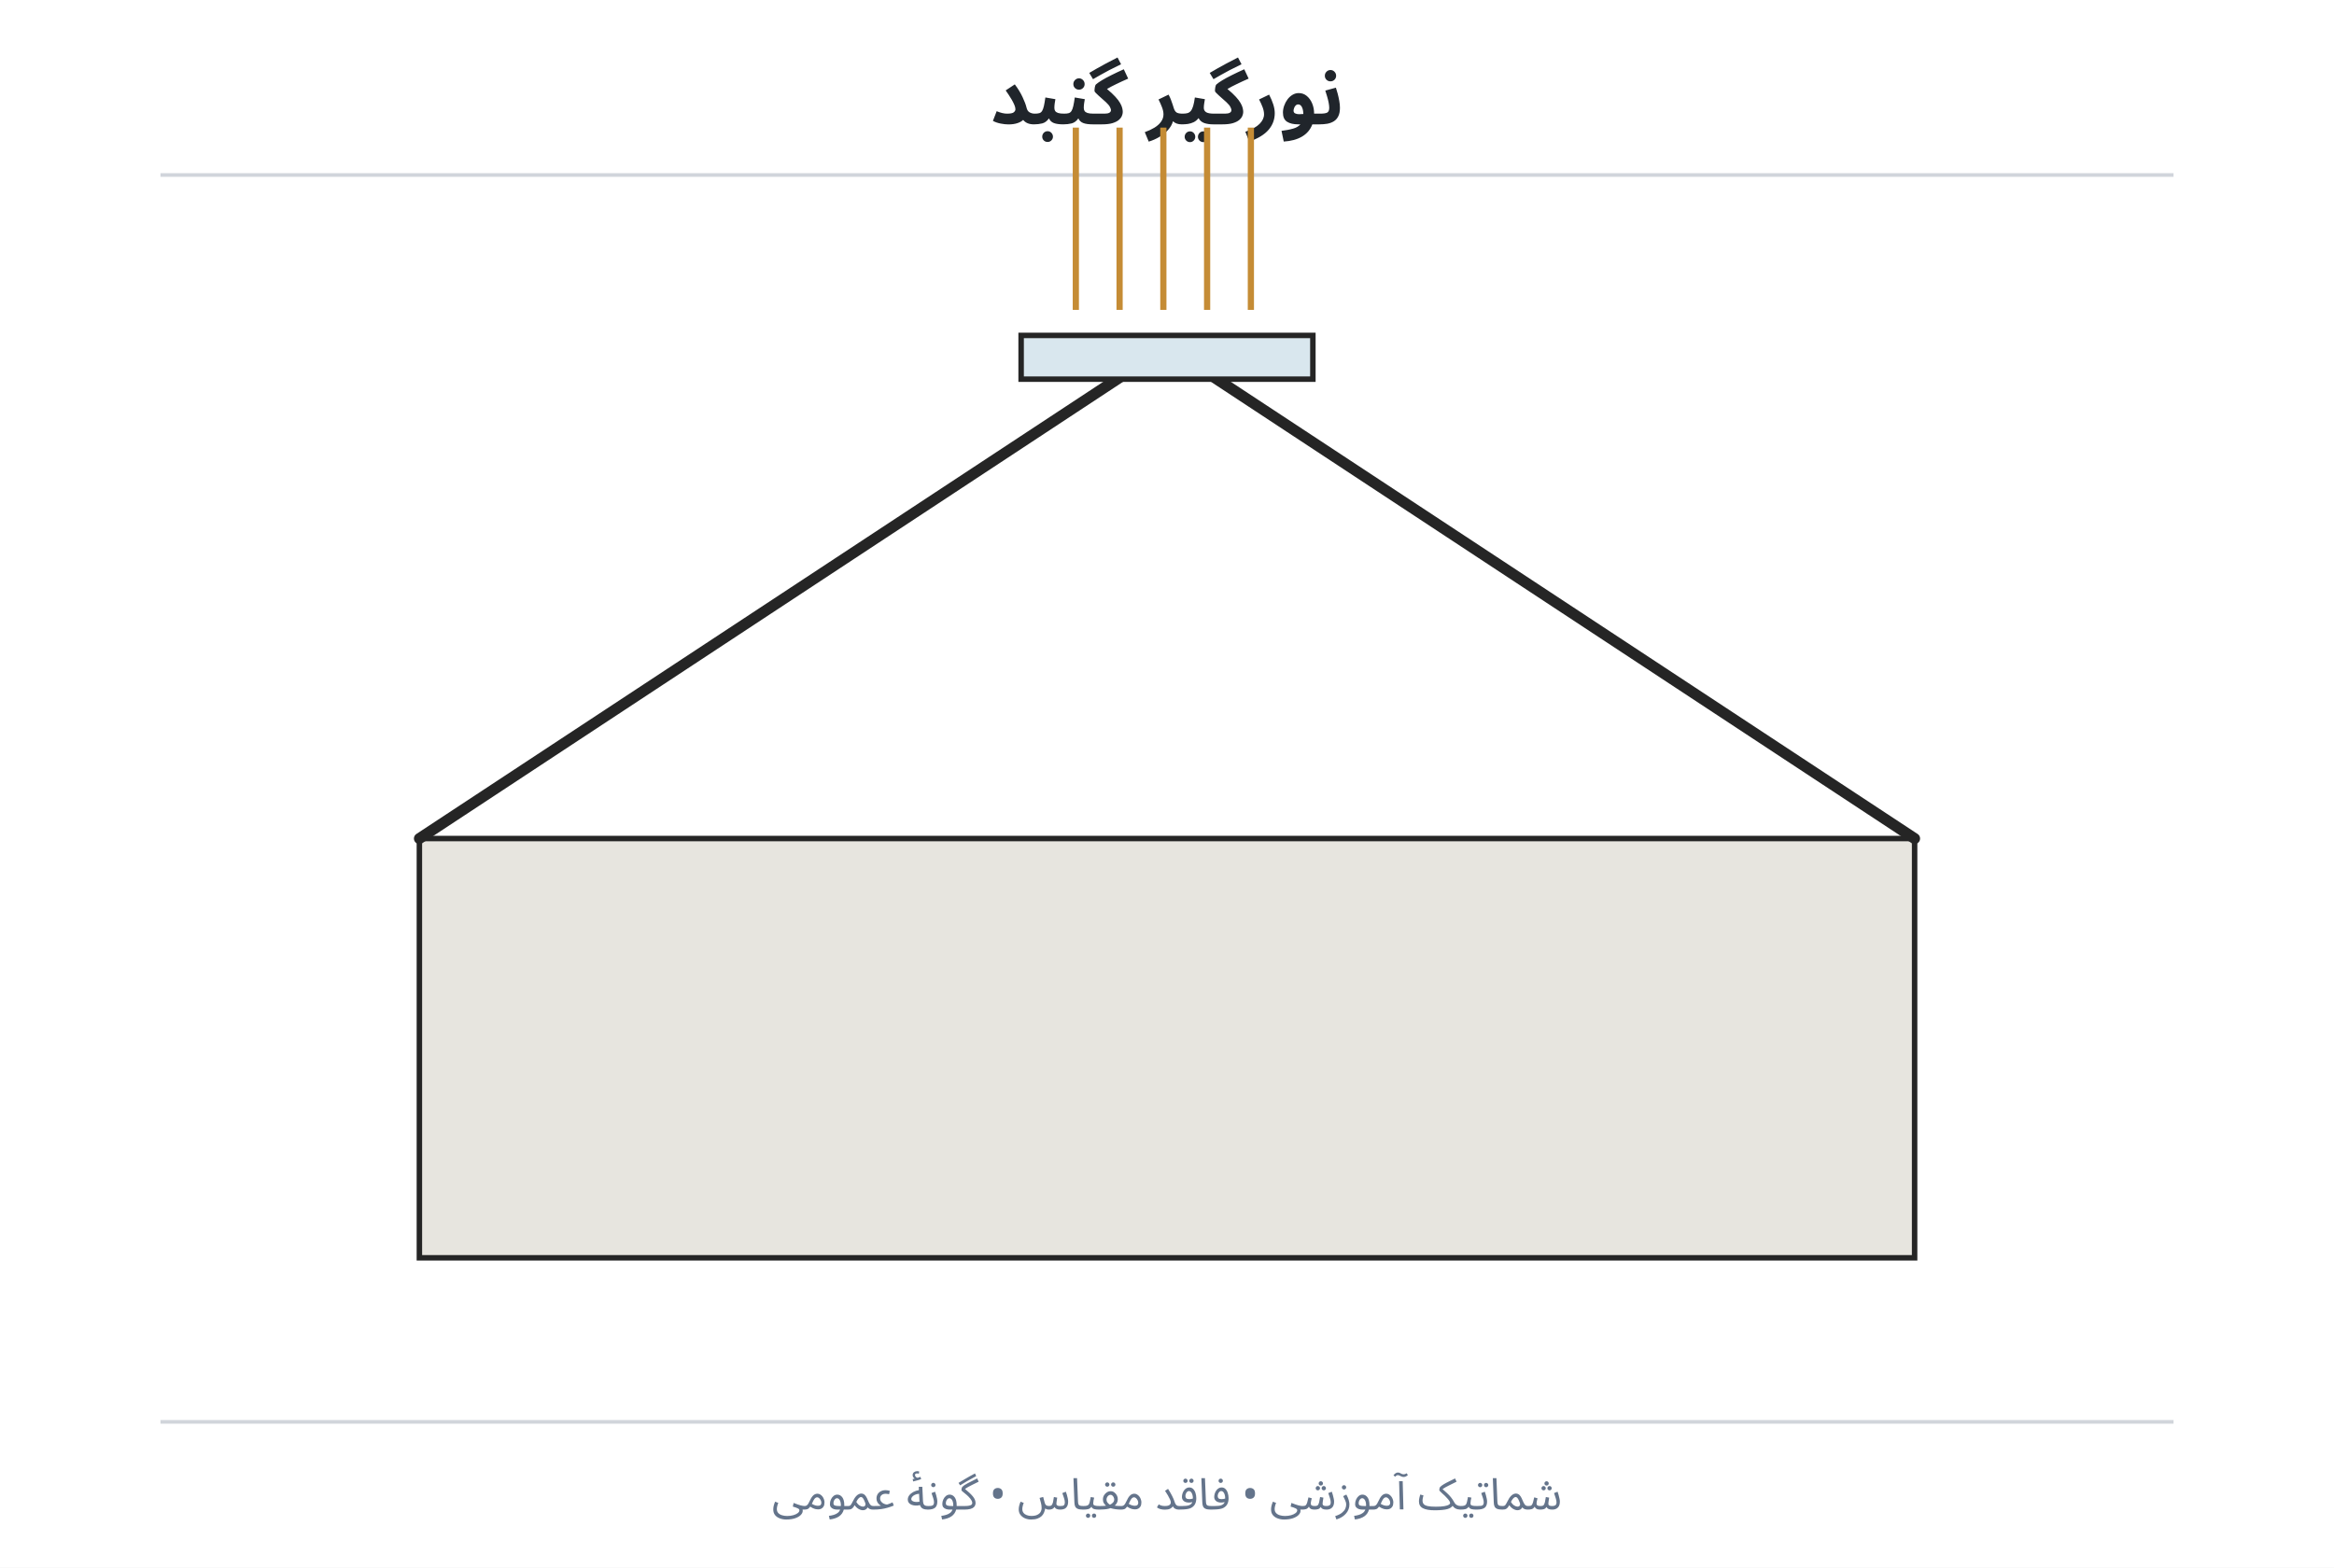
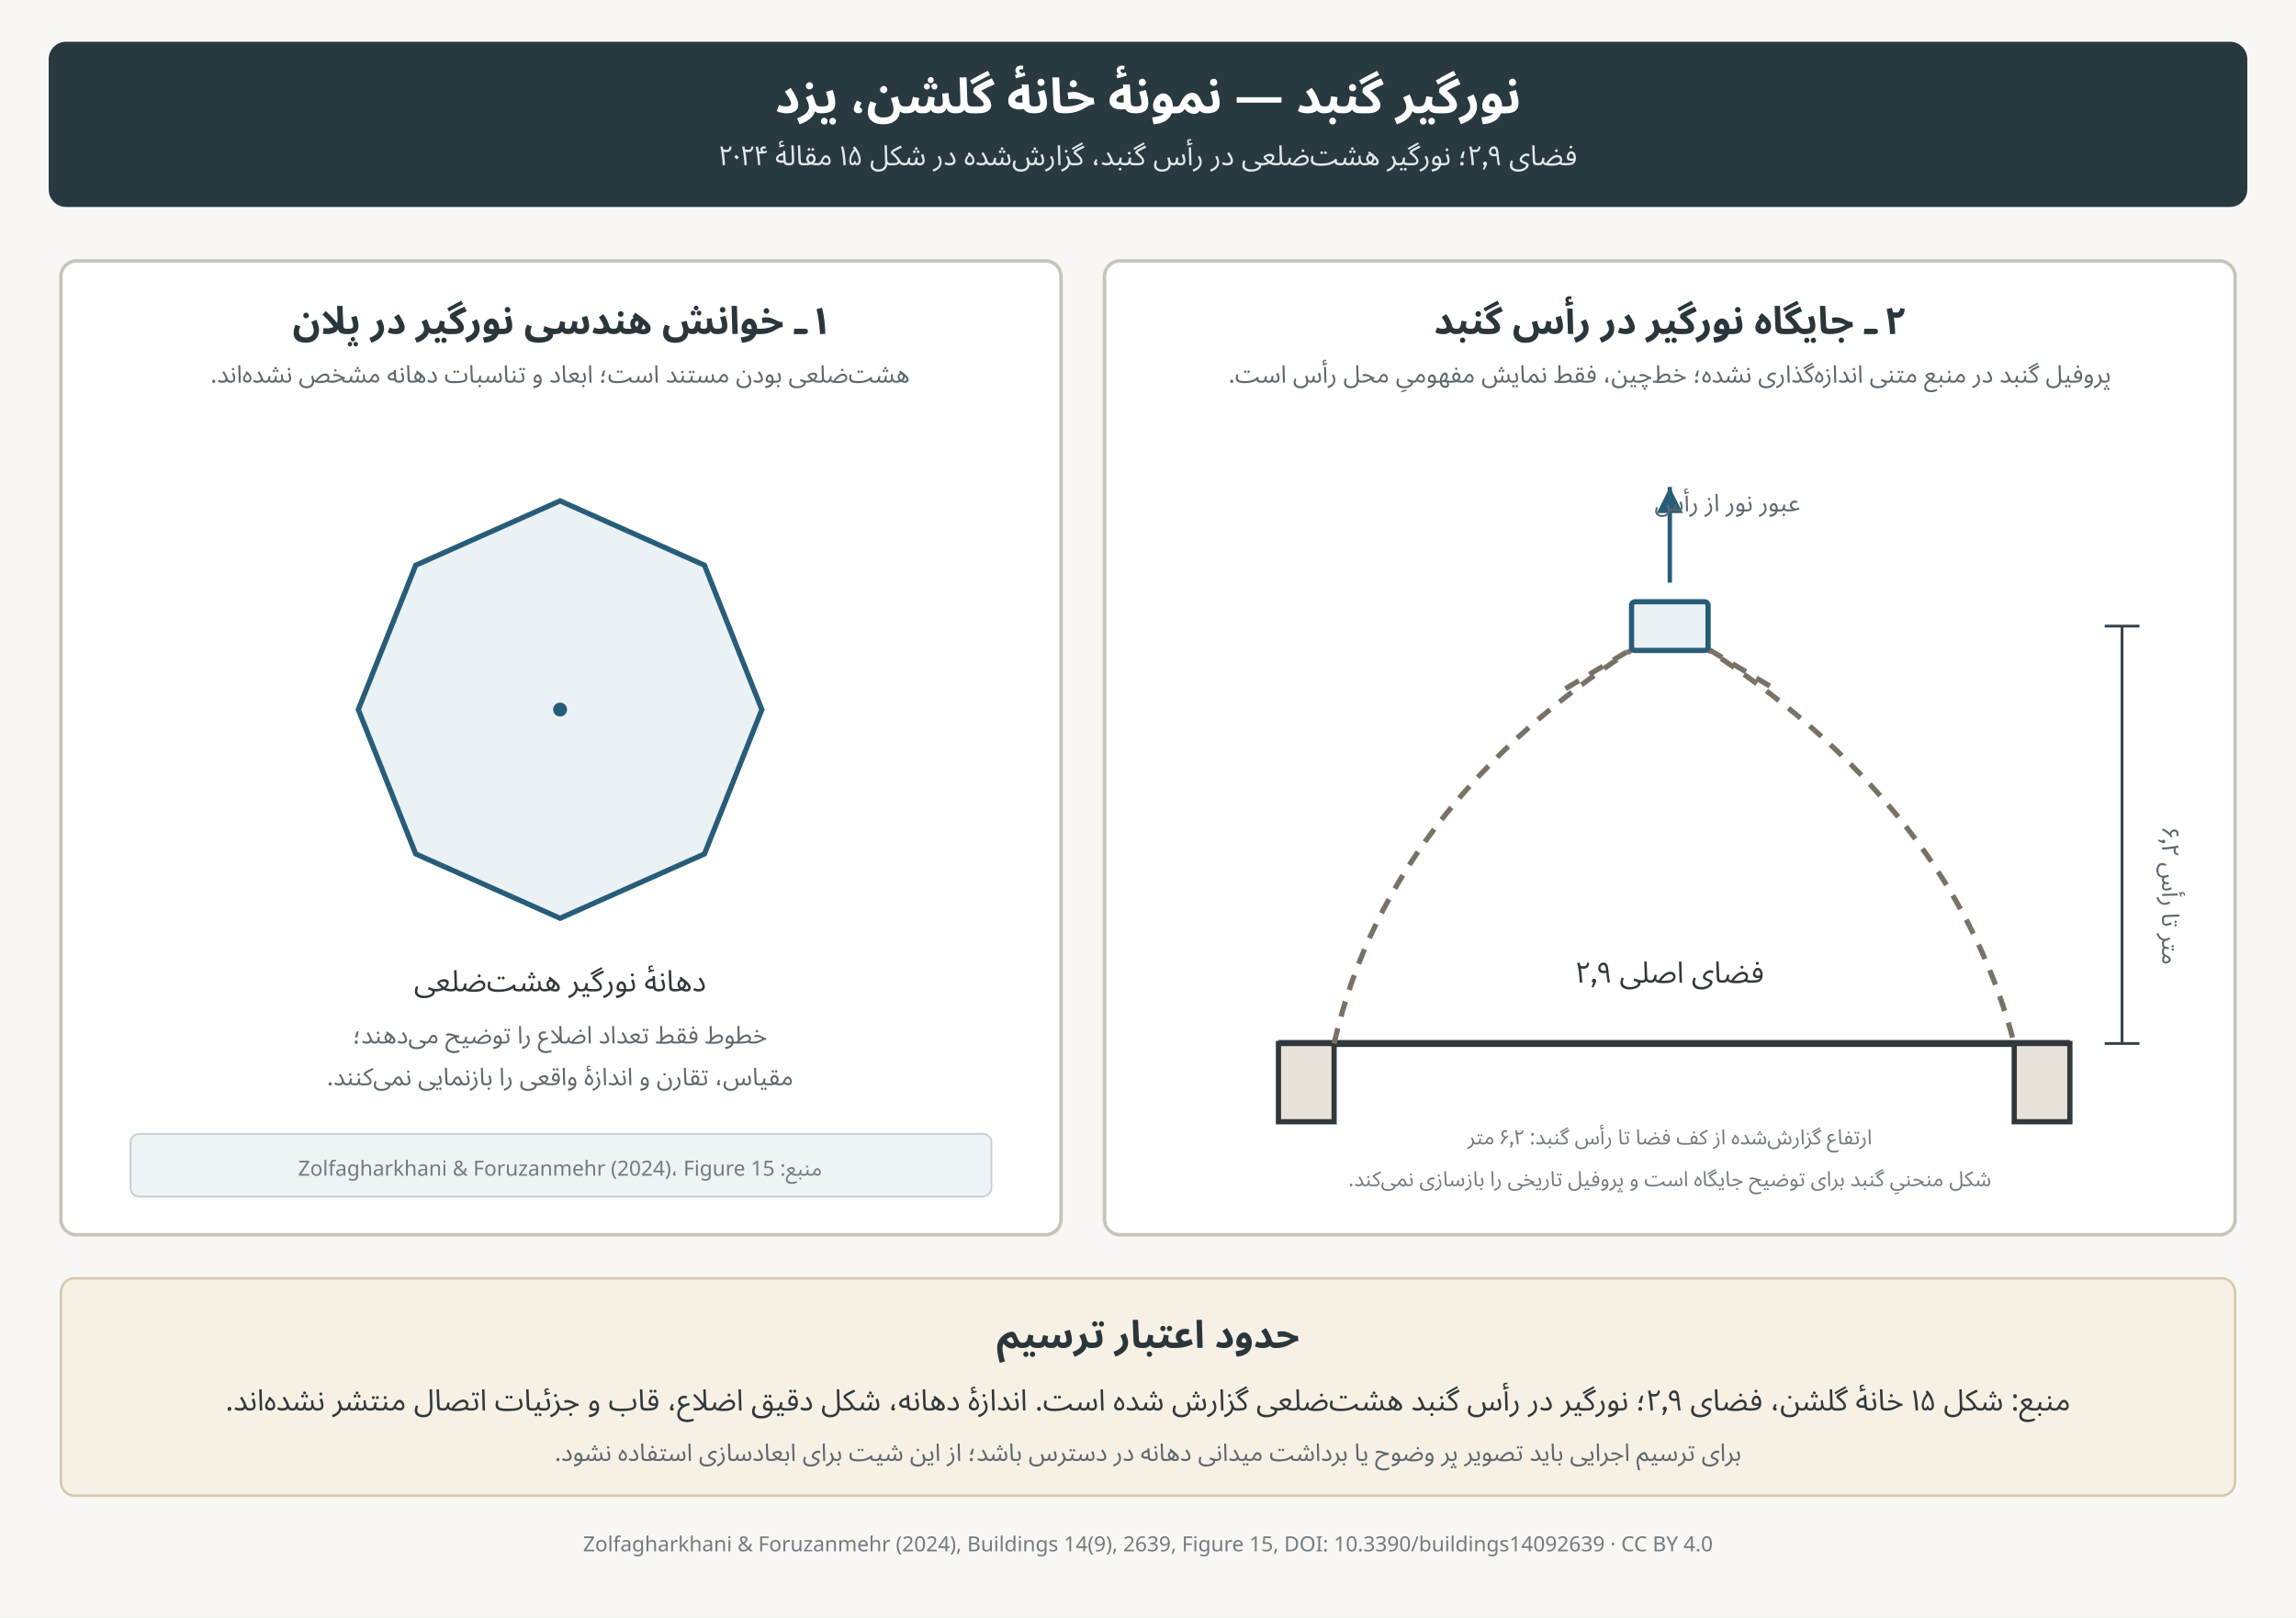
- <svg xmlns="http://www.w3.org/2000/svg" width="640" height="430" viewBox="0 0 640 430" role="img" aria-labelledby="ttl dsc">
+ <svg xmlns="http://www.w3.org/2000/svg" width="1320" height="930" viewBox="0 0 1320 930" role="img" aria-labelledby="t d">
  <defs>
-     <pattern id="hatch" width="8" height="8" patternUnits="userSpaceOnUse">
-       <path d="M0 8 L8 0" stroke="#9ca3af" stroke-width=".8" />
-     </pattern>
+     <style>
+  .bg{fill:#f8f7f3}.panel{fill:#fff;stroke:#c9c4ba;stroke-width:2}.title{font-family:Vazirmatn,'Noto Sans Arabic',sans-serif;font-size:28px;font-weight:700;fill:#20282d}.subtitle{font-family:Vazirmatn,'Noto Sans Arabic',sans-serif;font-size:16px;fill:#4d5960}.head{font-family:Vazirmatn,'Noto Sans Arabic',sans-serif;font-size:22px;font-weight:700;fill:#29363c}.body{font-family:Vazirmatn,'Noto Sans Arabic',sans-serif;font-size:17px;fill:#30383c}.small{font-family:Vazirmatn,'Noto Sans Arabic',sans-serif;font-size:14px;fill:#5d686e}.tiny{font-family:Vazirmatn,'Noto Sans Arabic',sans-serif;font-size:12px;fill:#727b80}.wall{fill:#e7e1d7;stroke:#30383c;stroke-width:3}.opening{fill:#eaf2f5;stroke:#275d78;stroke-width:3}.dash{fill:none;stroke:#7a7166;stroke-width:3;stroke-dasharray:9 7}.dim{fill:none;stroke:#35424a;stroke-width:1.6}.warning{fill:#f7f0e4;stroke:#d6c7ae;stroke-width:1.4}
+  </style>
+     <marker id="arr" markerWidth="8" markerHeight="8" refX="6" refY="3" orient="auto">
+       <path d="M0 0L6 3L0 6" fill="#275d78" />
+     </marker>
  </defs>
-   <rect width="640" height="430" fill="#fff" />
-   <text x="320" y="34" text-anchor="middle" direction="rtl" font-family="Vazirmatn, Noto Sans Arabic, sans-serif" font-size="21" font-weight="600" fill="#20252b">نورگیر گنبد</text>
-   <line x1="44" y1="48" x2="596" y2="48" stroke="#d1d5db" />
-   <rect x="115" y="230" width="410" height="115" rx="0" fill="#e7e5df" stroke="#252525" stroke-width="1.5" />
-   <path d="M115 230 L320 95 L525 230" fill="none" stroke="#252525" stroke-width="3" stroke-linejoin="round" stroke-linecap="round" />
-   <rect x="280" y="92" width="80" height="12" rx="0" fill="#d9e7ee" stroke="#252525" stroke-width="1.5" />
-   <line x1="295" y1="35" x2="295" y2="85" stroke="#c58c35" stroke-width="1.7" />
-   <line x1="307" y1="35" x2="307" y2="85" stroke="#c58c35" stroke-width="1.7" />
-   <line x1="319" y1="35" x2="319" y2="85" stroke="#c58c35" stroke-width="1.7" />
-   <line x1="331" y1="35" x2="331" y2="85" stroke="#c58c35" stroke-width="1.7" />
-   <line x1="343" y1="35" x2="343" y2="85" stroke="#c58c35" stroke-width="1.7" />
-   <line x1="44" y1="390" x2="596" y2="390" stroke="#d1d5db" />
-   <text x="320" y="414" text-anchor="middle" direction="rtl" font-family="Vazirmatn, Noto Sans Arabic, sans-serif" font-size="12" fill="#64748b">شماتیک آموزشی • فاقد مقیاس • گونهٔ عمومی</text>
+   <rect width="1320" height="930" class="bg" />
+   <rect x="28" y="24" width="1264" height="95" rx="10" fill="#293940" />
+   <text x="660" y="65" text-anchor="middle" class="title" style="fill:#fff" direction="rtl">نورگیر گنبد — نمونهٔ خانهٔ گلشن، یزد</text>
+   <text x="660" y="95" text-anchor="middle" class="subtitle" style="fill:#e2e8eb" direction="rtl">فضای ۲٫۹؛ نورگیر هشت‌ضلعی در رأس گنبد، گزارش‌شده در شکل ۱۵ مقالهٔ ۲۰۲۴</text>
+   <rect x="35" y="150" width="575" height="560" rx="9" class="panel" />
+   <text x="322" y="192" text-anchor="middle" class="head" direction="rtl">۱ ـ خوانش هندسی نورگیر در پلان</text>
+   <text x="322" y="220" text-anchor="middle" class="small" direction="rtl">هشت‌ضلعی بودن مستند است؛ ابعاد و تناسبات دهانه مشخص نشده‌اند.</text>
+   <polygon points="322,288 405,325 438,408 405,491 322,528 239,491 206,408 239,325" class="opening" />
+   <circle cx="322" cy="408" r="4" fill="#275d78" />
+   <text x="322" y="570" text-anchor="middle" class="body" direction="rtl">دهانهٔ نورگیر هشت‌ضلعی</text>
+   <text x="322" y="600" text-anchor="middle" class="small" direction="rtl">خطوط فقط تعداد اضلاع را توضیح می‌دهند؛</text>
+   <text x="322" y="624" text-anchor="middle" class="small" direction="rtl">مقیاس، تقارن و اندازهٔ واقعی را بازنمایی نمی‌کنند.</text>
+   <rect x="75" y="652" width="495" height="36" rx="5" fill="#eef3f5" stroke="#c3d0d5" />
+   <text x="322" y="676" text-anchor="middle" class="tiny" direction="rtl">منبع: Zolfagharkhani &amp; Foruzanmehr (2024)، Figure 15</text>
+   <rect x="635" y="150" width="650" height="560" rx="9" class="panel" />
+   <text x="960" y="192" text-anchor="middle" class="head" direction="rtl">۲ ـ جایگاه نورگیر در رأس گنبد</text>
+   <text x="960" y="220" text-anchor="middle" class="small" direction="rtl">پروفیل گنبد در منبع متنی اندازه‌گذاری نشده؛ خط‌چین، فقط نمایش مفهومیِ محل رأس است.</text>
+   <line x1="735" y1="600" x2="1190" y2="600" stroke="#30383c" stroke-width="4" />
+   <rect x="735" y="600" width="32" height="45" class="wall" />
+   <rect x="1158" y="600" width="32" height="45" class="wall" />
+   <path d="M767 600 Q800 455 960 360 Q1120 455 1158 600" class="dash" />
+   <path d="M900 396L960 360L1020 396" class="dash" />
+   <rect x="938" y="346" width="44" height="28" rx="2" class="opening" />
+   <path d="M960 335V280" stroke="#275d78" stroke-width="2.5" marker-end="url(#arr)" />
+   <text x="1035" y="294" class="small" direction="rtl">عبور نور از رأس</text>
+   <text x="960" y="565" text-anchor="middle" class="body" direction="rtl">فضای اصلی ۲٫۹</text>
+   <path d="M1210 360H1230 M1210 600H1230 M1220 360V600" class="dim" />
+   <text x="1243" y="476" class="small" transform="rotate(90 1243 476)">۶٫۲ متر تا رأس</text>
+   <text x="960" y="658" text-anchor="middle" class="tiny" direction="rtl">ارتفاع گزارش‌شده از کف فضا تا رأس گنبد: ۶٫۲ متر</text>
+   <text x="960" y="682" text-anchor="middle" class="tiny" direction="rtl">شکل منحنیِ گنبد برای توضیح جایگاه است و پروفیل تاریخی را بازسازی نمی‌کند.</text>
+   <rect x="35" y="735" width="1250" height="125" rx="8" class="warning" />
+   <text x="660" y="775" text-anchor="middle" class="head" direction="rtl">حدود اعتبار ترسیم</text>
+   <text x="660" y="811" text-anchor="middle" class="body" direction="rtl">منبع: شکل ۱۵ خانهٔ گلشن، فضای ۲٫۹؛ نورگیر در رأس گنبد هشت‌ضلعی گزارش شده است. اندازهٔ دهانه، شکل دقیق اضلاع، قاب و جزئیات اتصال منتشر نشده‌اند.</text>
+   <text x="660" y="840" text-anchor="middle" class="small" direction="rtl">برای ترسیم اجرایی باید تصویر پر وضوح یا برداشت میدانی دهانه در دسترس باشد؛ از این شیت برای ابعادسازی استفاده نشود.</text>
+   <text x="660" y="892" text-anchor="middle" class="tiny">Zolfagharkhani &amp; Foruzanmehr (2024), Buildings 14(9), 2639, Figure 15, DOI: 10.3390/buildings14092639 · CC BY 4.0</text>
</svg>
